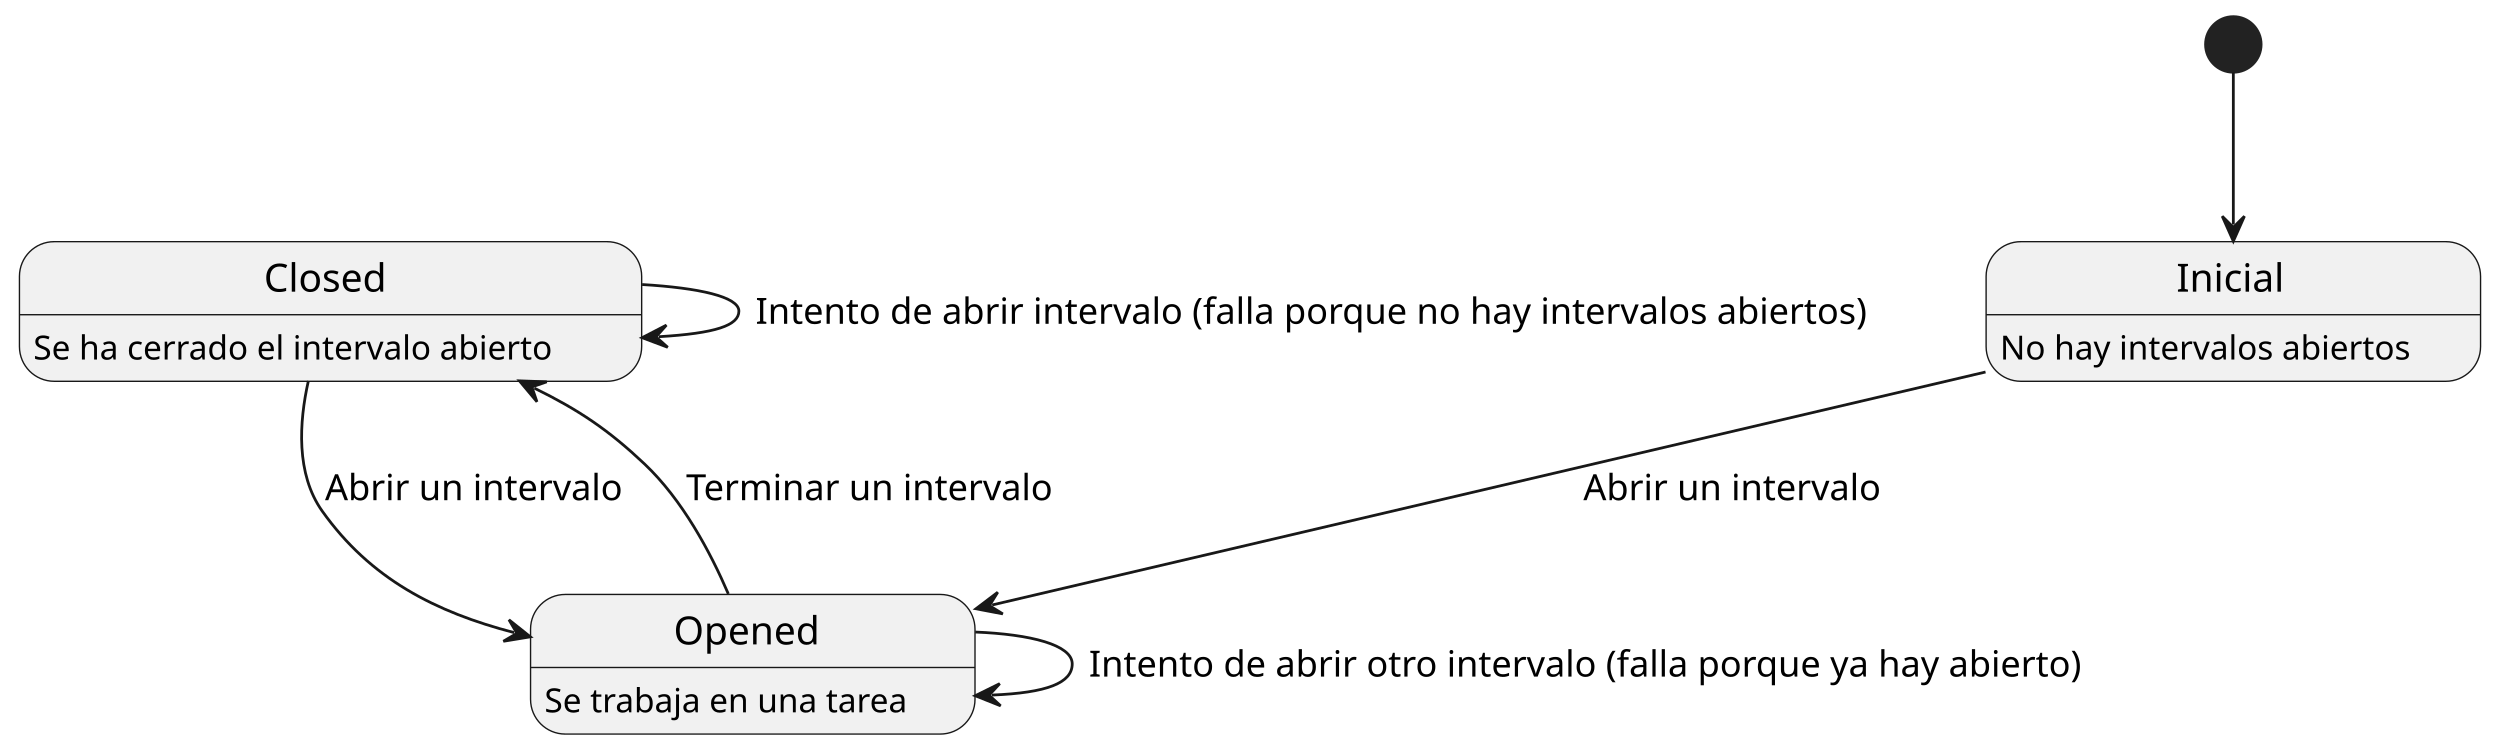
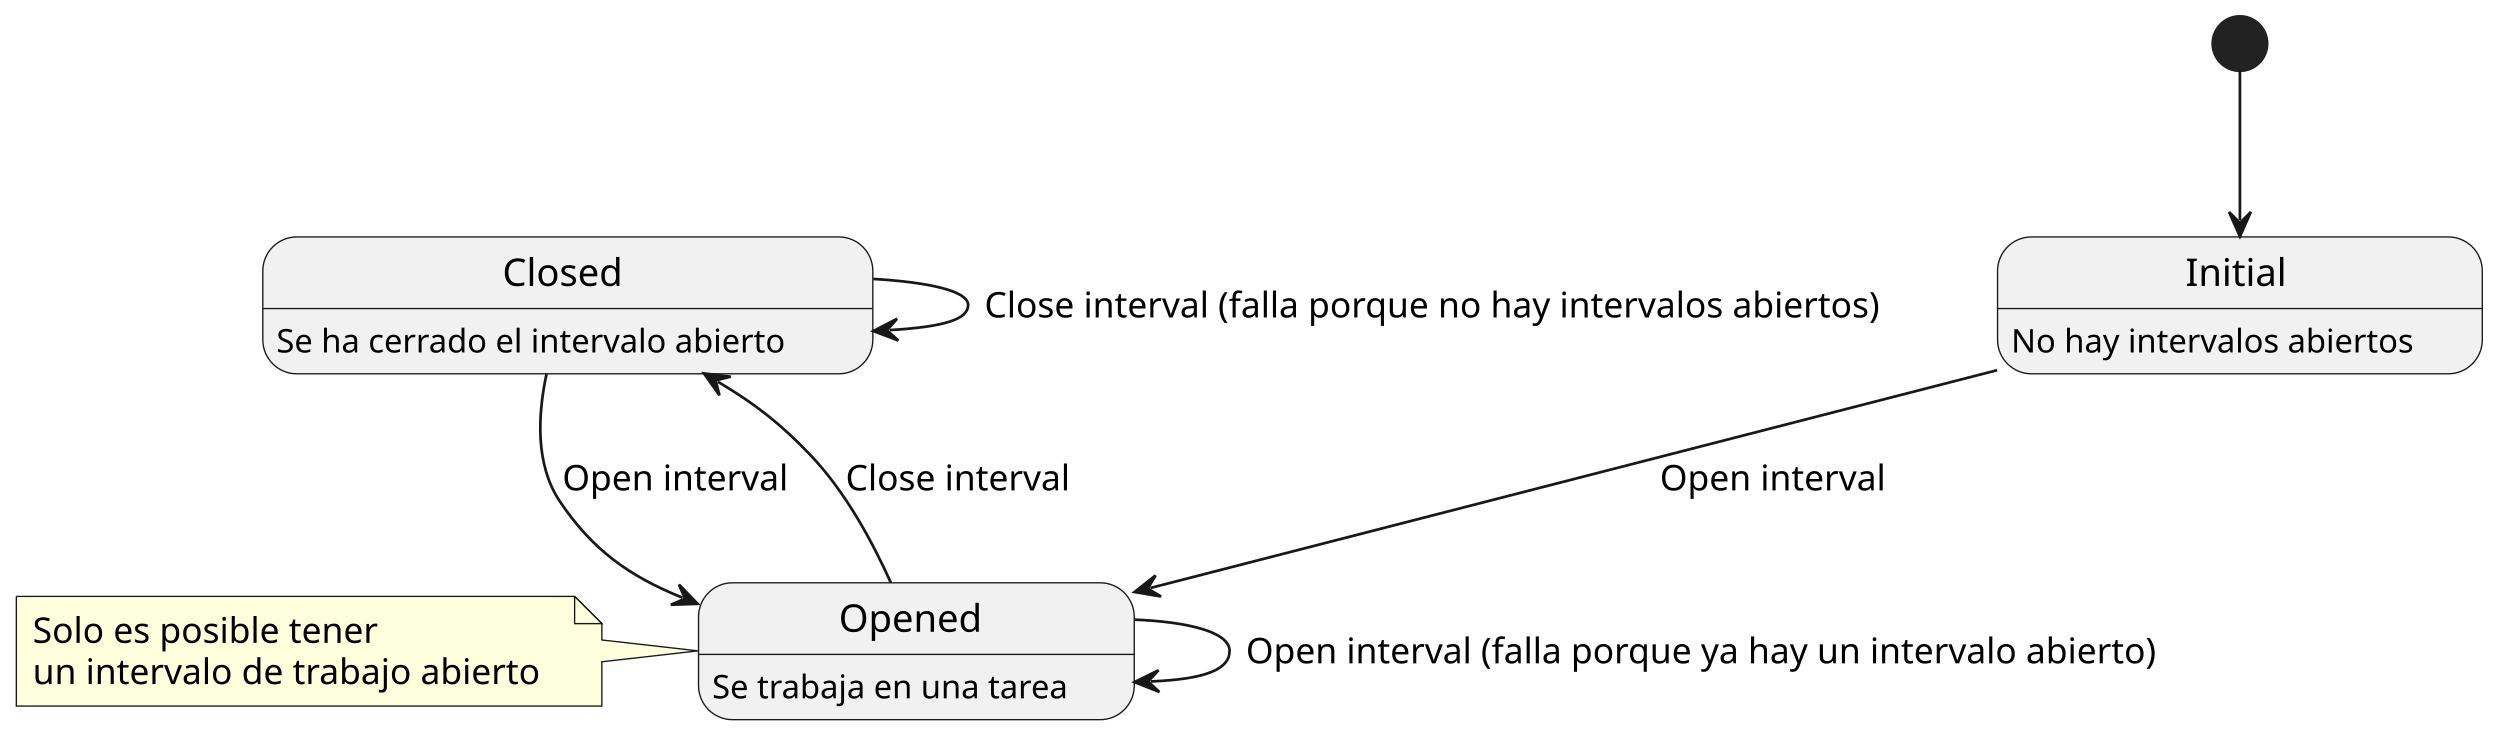
- <svg xmlns="http://www.w3.org/2000/svg" contentStyleType="text/css" height="270px" preserveAspectRatio="none" style="width:900px;height:270px;background:#FFFFFF;" version="1.1" viewBox="0 0 900 270" width="900px" zoomAndPan="magnify">
+ <svg xmlns="http://www.w3.org/2000/svg" contentStyleType="text/css" height="270px" preserveAspectRatio="none" style="width:918px;height:270px;background:#FFFFFF;" version="1.1" viewBox="0 0 918 270" width="918px" zoomAndPan="magnify">
  <defs />
  <g>
-     <g id="Inicial">
-       <rect fill="#F1F1F1" height="50.266" rx="12.5" ry="12.5" style="stroke:#181818;stroke-width:0.5;" width="178" x="715" y="87" />
-       <line style="stroke:#181818;stroke-width:0.5;" x1="715" x2="893" y1="113.297" y2="113.297" />
-       <text fill="#000000" font-family="sans-serif" font-size="14" lengthAdjust="spacing" textLength="41" x="783.5" y="104.995">Inicial</text>
-       <text fill="#000000" font-family="sans-serif" font-size="12" lengthAdjust="spacing" textLength="158" x="720" y="129.435">No hay intervalos abiertos</text>
+     <g id="Initial">
+       <rect fill="#F1F1F1" height="50.266" rx="12.5" ry="12.5" style="stroke:#181818;stroke-width:0.5;" width="178" x="733.5" y="87" />
+       <line style="stroke:#181818;stroke-width:0.5;" x1="733.5" x2="911.5" y1="113.297" y2="113.297" />
+       <text fill="#000000" font-family="sans-serif" font-size="14" lengthAdjust="spacing" textLength="40" x="802.5" y="104.995">Initial</text>
+       <text fill="#000000" font-family="sans-serif" font-size="12" lengthAdjust="spacing" textLength="158" x="738.5" y="129.435">No hay intervalos abiertos</text>
    </g>
    <g id="Opened">
-       <rect fill="#F1F1F1" height="50.266" rx="12.5" ry="12.5" style="stroke:#181818;stroke-width:0.5;" width="160" x="191" y="214" />
-       <line style="stroke:#181818;stroke-width:0.5;" x1="191" x2="351" y1="240.297" y2="240.297" />
-       <text fill="#000000" font-family="sans-serif" font-size="14" lengthAdjust="spacing" textLength="57" x="242.5" y="231.995">Opened</text>
-       <text fill="#000000" font-family="sans-serif" font-size="12" lengthAdjust="spacing" textLength="140" x="196" y="256.435">Se trabaja en una tarea</text>
+       <rect fill="#F1F1F1" height="50.266" rx="12.5" ry="12.5" style="stroke:#181818;stroke-width:0.5;" width="160" x="256.5" y="214" />
+       <line style="stroke:#181818;stroke-width:0.5;" x1="256.5" x2="416.5" y1="240.297" y2="240.297" />
+       <text fill="#000000" font-family="sans-serif" font-size="14" lengthAdjust="spacing" textLength="57" x="308" y="231.995">Opened</text>
+       <text fill="#000000" font-family="sans-serif" font-size="12" lengthAdjust="spacing" textLength="140" x="261.5" y="256.435">Se trabaja en una tarea</text>
    </g>
    <g id="Closed">
-       <rect fill="#F1F1F1" height="50.266" rx="12.5" ry="12.5" style="stroke:#181818;stroke-width:0.5;" width="224" x="7" y="87" />
-       <line style="stroke:#181818;stroke-width:0.5;" x1="7" x2="231" y1="113.297" y2="113.297" />
-       <text fill="#000000" font-family="sans-serif" font-size="14" lengthAdjust="spacing" textLength="48" x="95" y="104.995">Closed</text>
-       <text fill="#000000" font-family="sans-serif" font-size="12" lengthAdjust="spacing" textLength="204" x="12" y="129.435">Se ha cerrado el intervalo abierto</text>
+       <rect fill="#F1F1F1" height="50.266" rx="12.5" ry="12.5" style="stroke:#181818;stroke-width:0.5;" width="224" x="96.5" y="87" />
+       <line style="stroke:#181818;stroke-width:0.5;" x1="96.5" x2="320.5" y1="113.297" y2="113.297" />
+       <text fill="#000000" font-family="sans-serif" font-size="14" lengthAdjust="spacing" textLength="48" x="184.5" y="104.995">Closed</text>
+       <text fill="#000000" font-family="sans-serif" font-size="12" lengthAdjust="spacing" textLength="204" x="101.5" y="129.435">Se ha cerrado el intervalo abierto</text>
    </g>
-     <ellipse cx="804" cy="16" fill="#222222" rx="10" ry="10" style="stroke:#222222;stroke-width:1.0;" />
-     <g id="link_*start*_Inicial">
-       <path d="M804,26.013 C804,39.891 804,60.965 804,80.84 " fill="none" id="*start*-to-Inicial" style="stroke:#181818;stroke-width:1.0;" />
-       <polygon fill="#181818" points="804,86.84,808,77.84,804,81.84,800,77.84,804,86.84" style="stroke:#181818;stroke-width:1.0;" />
+     <ellipse cx="822.5" cy="16" fill="#222222" rx="10" ry="10" style="stroke:#222222;stroke-width:1.0;" />
+     <g id="elem_GMN12">
+       <path d="M6,219 L6,259.266 A0,0 0 0 0 6,259.266 L221,259.266 A0,0 0 0 0 221,259.266 L221,243 L256.247,239 L221,235 L221,229 L211,219 L6,219 A0,0 0 0 0 6,219 " fill="#FEFFDD" style="stroke:#181818;stroke-width:0.5;" />
+       <path d="M211,219 L211,229 L221,229 L211,219 " fill="#FEFFDD" style="stroke:#181818;stroke-width:0.5;" />
+       <text fill="#000000" font-family="sans-serif" font-size="13" lengthAdjust="spacing" textLength="133" x="12" y="236.067">Solo es posible tener</text>
+       <text fill="#000000" font-family="sans-serif" font-size="13" lengthAdjust="spacing" textLength="194" x="12" y="251.2">un intervalo de trabajo abierto</text>
    </g>
-     <g id="link_Inicial_Opened">
-       <path d="M714.788,133.922 C613.287,157.726 454.836,194.887 357.18,217.789 " fill="none" id="Inicial-to-Opened" style="stroke:#181818;stroke-width:1.0;" />
-       <polygon fill="#181818" points="351.338,219.159,361.014,220.999,356.206,218.018,359.187,213.21,351.338,219.159" style="stroke:#181818;stroke-width:1.0;" />
-       <text fill="#000000" font-family="sans-serif" font-size="13" lengthAdjust="spacing" textLength="110" x="570" y="180.067">Abrir un intervalo</text>
+     <g id="link_*start*_Initial">
+       <path d="M822.5,26.013 C822.5,39.891 822.5,60.965 822.5,80.84 " fill="none" id="*start*-to-Initial" style="stroke:#181818;stroke-width:1.0;" />
+       <polygon fill="#181818" points="822.5,86.84,826.5,77.84,822.5,81.84,818.5,77.84,822.5,86.84" style="stroke:#181818;stroke-width:1.0;" />
+     </g>
+     <g id="link_Initial_Opened">
+       <path d="M733.36,135.927 C642.793,159.221 509.596,193.479 422.424,215.9 " fill="none" id="Initial-to-Opened" style="stroke:#181818;stroke-width:1.0;" />
+       <polygon fill="#181818" points="416.613,217.395,426.326,219.027,421.455,216.149,424.333,211.279,416.613,217.395" style="stroke:#181818;stroke-width:1.0;" />
+       <text fill="#000000" font-family="sans-serif" font-size="13" lengthAdjust="spacing" textLength="86" x="609.5" y="180.067">Open interval</text>
    </g>
    <g id="link_Opened_Opened">
-       <path d="M351.077,227.535 C371.062,228.336 386,232.158 386,239 C386,245.842 377.057,249.423 357.072,250.225 " fill="none" id="Opened-to-Opened" style="stroke:#181818;stroke-width:1.0;" />
-       <polygon fill="#181818" points="351.077,250.465,360.23,254.101,356.073,250.265,359.909,246.108,351.077,250.465" style="stroke:#181818;stroke-width:1.0;" />
-       <text fill="#000000" font-family="sans-serif" font-size="13" lengthAdjust="spacing" textLength="375" x="392" y="243.567">Intento de abrir otro intervalo (falla porque ya hay abierto)</text>
+       <path d="M416.577,227.535 C436.562,228.336 451.5,232.158 451.5,239 C451.5,245.842 442.557,249.423 422.572,250.225 " fill="none" id="Opened-to-Opened" style="stroke:#181818;stroke-width:1.0;" />
+       <polygon fill="#181818" points="416.577,250.465,425.73,254.101,421.573,250.265,425.409,246.108,416.577,250.465" style="stroke:#181818;stroke-width:1.0;" />
+       <text fill="#000000" font-family="sans-serif" font-size="13" lengthAdjust="spacing" textLength="353" x="457.5" y="243.567">Open interval (falla porque ya hay un intervalo abierto)</text>
    </g>
    <g id="link_Opened_Closed">
-       <path d="M262.202,213.813 C255.74,198.79 245.697,179.944 232,167 C219.121,154.829 208.378,147.571 192.37,139.737 " fill="none" id="Opened-to-Closed" style="stroke:#181818;stroke-width:1.0;" />
-       <polygon fill="#181818" points="186.981,137.1,193.307,144.649,191.472,139.298,196.823,137.463,186.981,137.1" style="stroke:#181818;stroke-width:1.0;" />
-       <text fill="#000000" font-family="sans-serif" font-size="13" lengthAdjust="spacing" textLength="138" x="247" y="180.067">Terminar un intervalo</text>
+       <path d="M327.102,213.934 C320.46,199.144 310.438,180.508 297.5,167 C286.374,155.384 277.379,148.393 263.656,140.203 " fill="none" id="Opened-to-Closed" style="stroke:#181818;stroke-width:1.0;" />
+       <polygon fill="#181818" points="258.504,137.128,264.182,145.175,262.798,139.69,268.282,138.305,258.504,137.128" style="stroke:#181818;stroke-width:1.0;" />
+       <text fill="#000000" font-family="sans-serif" font-size="13" lengthAdjust="spacing" textLength="87" x="310.5" y="180.067">Close interval</text>
    </g>
    <g id="link_Closed_Opened">
-       <path d="M111.006,137.158 C107.677,151.983 106.496,170.624 116,184 C133.331,208.391 156.714,220.345 185.119,227.746 " fill="none" id="Closed-to-Opened" style="stroke:#181818;stroke-width:1.0;" />
-       <polygon fill="#181818" points="190.925,229.258,183.224,223.119,186.087,227.998,181.207,230.86,190.925,229.258" style="stroke:#181818;stroke-width:1.0;" />
-       <text fill="#000000" font-family="sans-serif" font-size="13" lengthAdjust="spacing" textLength="110" x="117" y="180.067">Abrir un intervalo</text>
+       <path d="M200.694,137.311 C197.521,152.013 196.441,170.467 205.5,184 C217.405,201.785 230.785,211.471 250.607,219.476 " fill="none" id="Closed-to-Opened" style="stroke:#181818;stroke-width:1.0;" />
+       <polygon fill="#181818" points="256.171,221.723,249.324,214.644,251.535,219.851,246.328,222.062,256.171,221.723" style="stroke:#181818;stroke-width:1.0;" />
+       <text fill="#000000" font-family="sans-serif" font-size="13" lengthAdjust="spacing" textLength="86" x="206.5" y="180.067">Open interval</text>
    </g>
    <g id="link_Closed_Closed">
-       <path d="M231.162,102.431 C251.639,103.642 266,106.832 266,112 C266,117.168 257.628,120.004 237.151,121.215 " fill="none" id="Closed-to-Closed" style="stroke:#181818;stroke-width:1.0;" />
-       <polygon fill="#181818" points="231.162,121.569,240.382,125.031,236.153,121.274,239.91,117.045,231.162,121.569" style="stroke:#181818;stroke-width:1.0;" />
-       <text fill="#000000" font-family="sans-serif" font-size="13" lengthAdjust="spacing" textLength="419" x="272" y="116.567">Intento de abrir intervalo (falla porque no hay intervalos abiertos)</text>
+       <path d="M320.662,102.431 C341.139,103.642 355.5,106.832 355.5,112 C355.5,117.168 347.128,120.004 326.651,121.215 " fill="none" id="Closed-to-Closed" style="stroke:#181818;stroke-width:1.0;" />
+       <polygon fill="#181818" points="320.662,121.569,329.882,125.031,325.653,121.274,329.41,117.045,320.662,121.569" style="stroke:#181818;stroke-width:1.0;" />
+       <text fill="#000000" font-family="sans-serif" font-size="13" lengthAdjust="spacing" textLength="348" x="361.5" y="116.567">Close interval (falla porque no hay intervalos abiertos)</text>
    </g>
  </g>
</svg>
